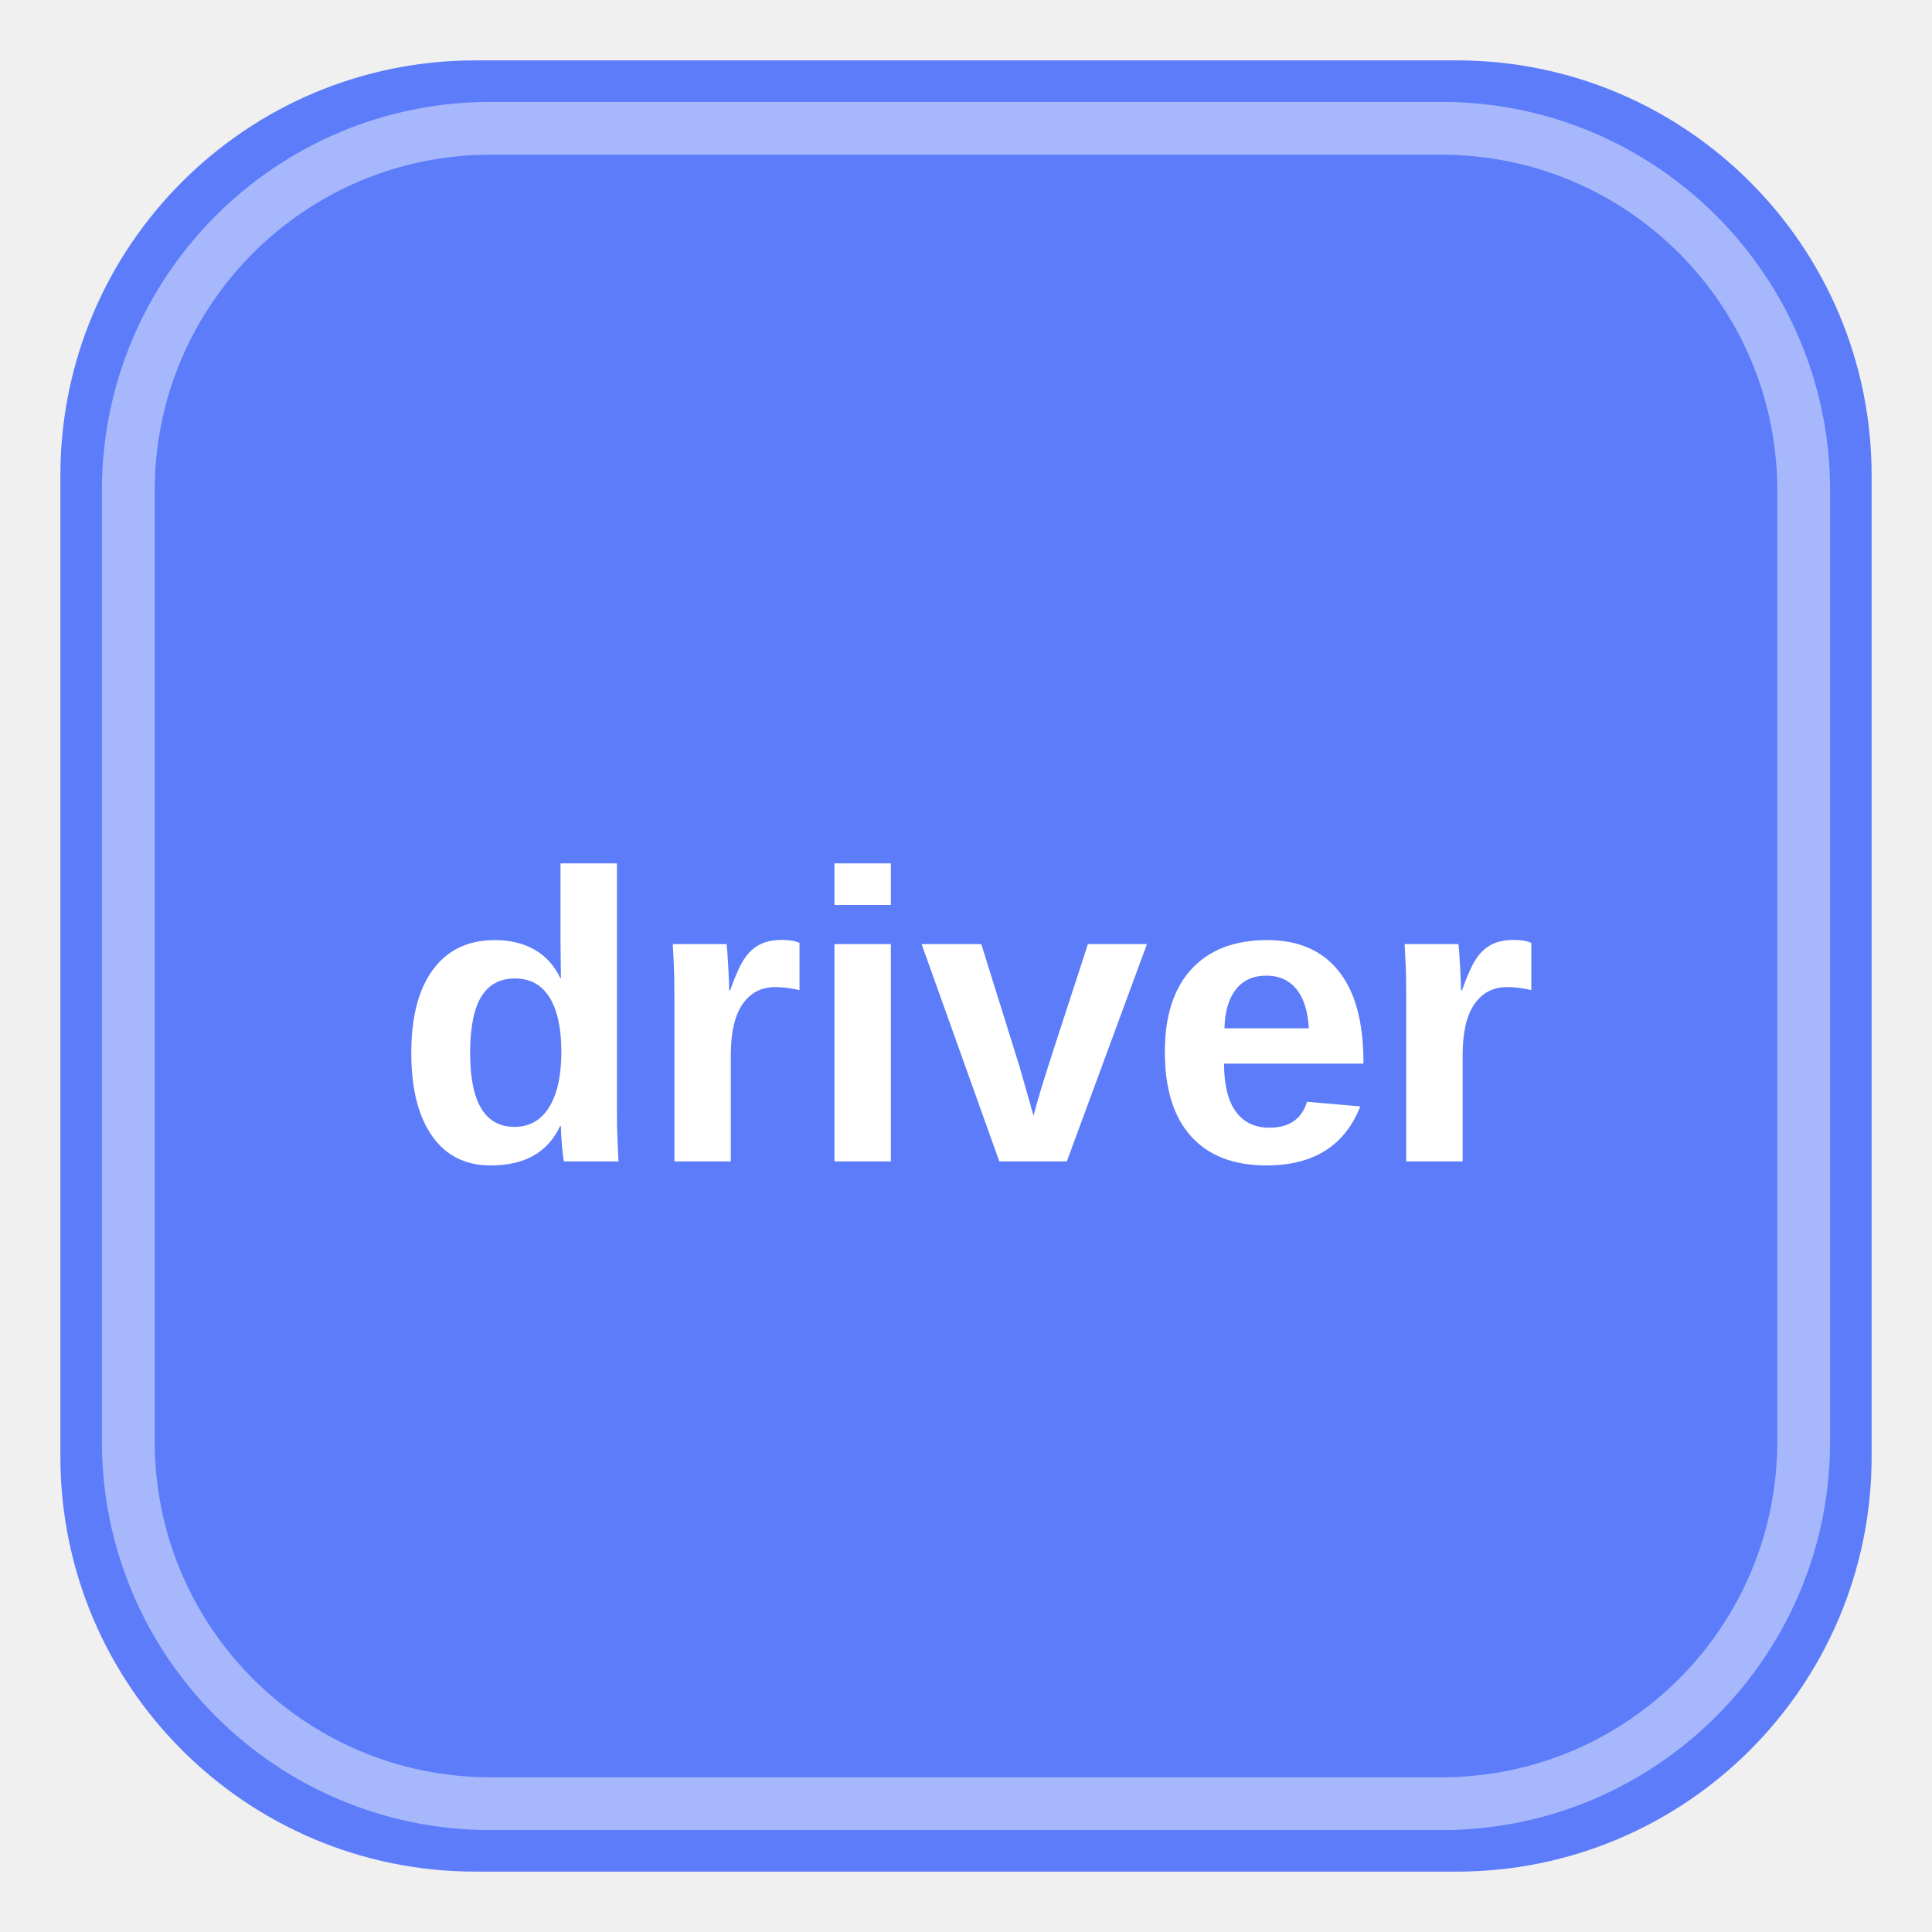
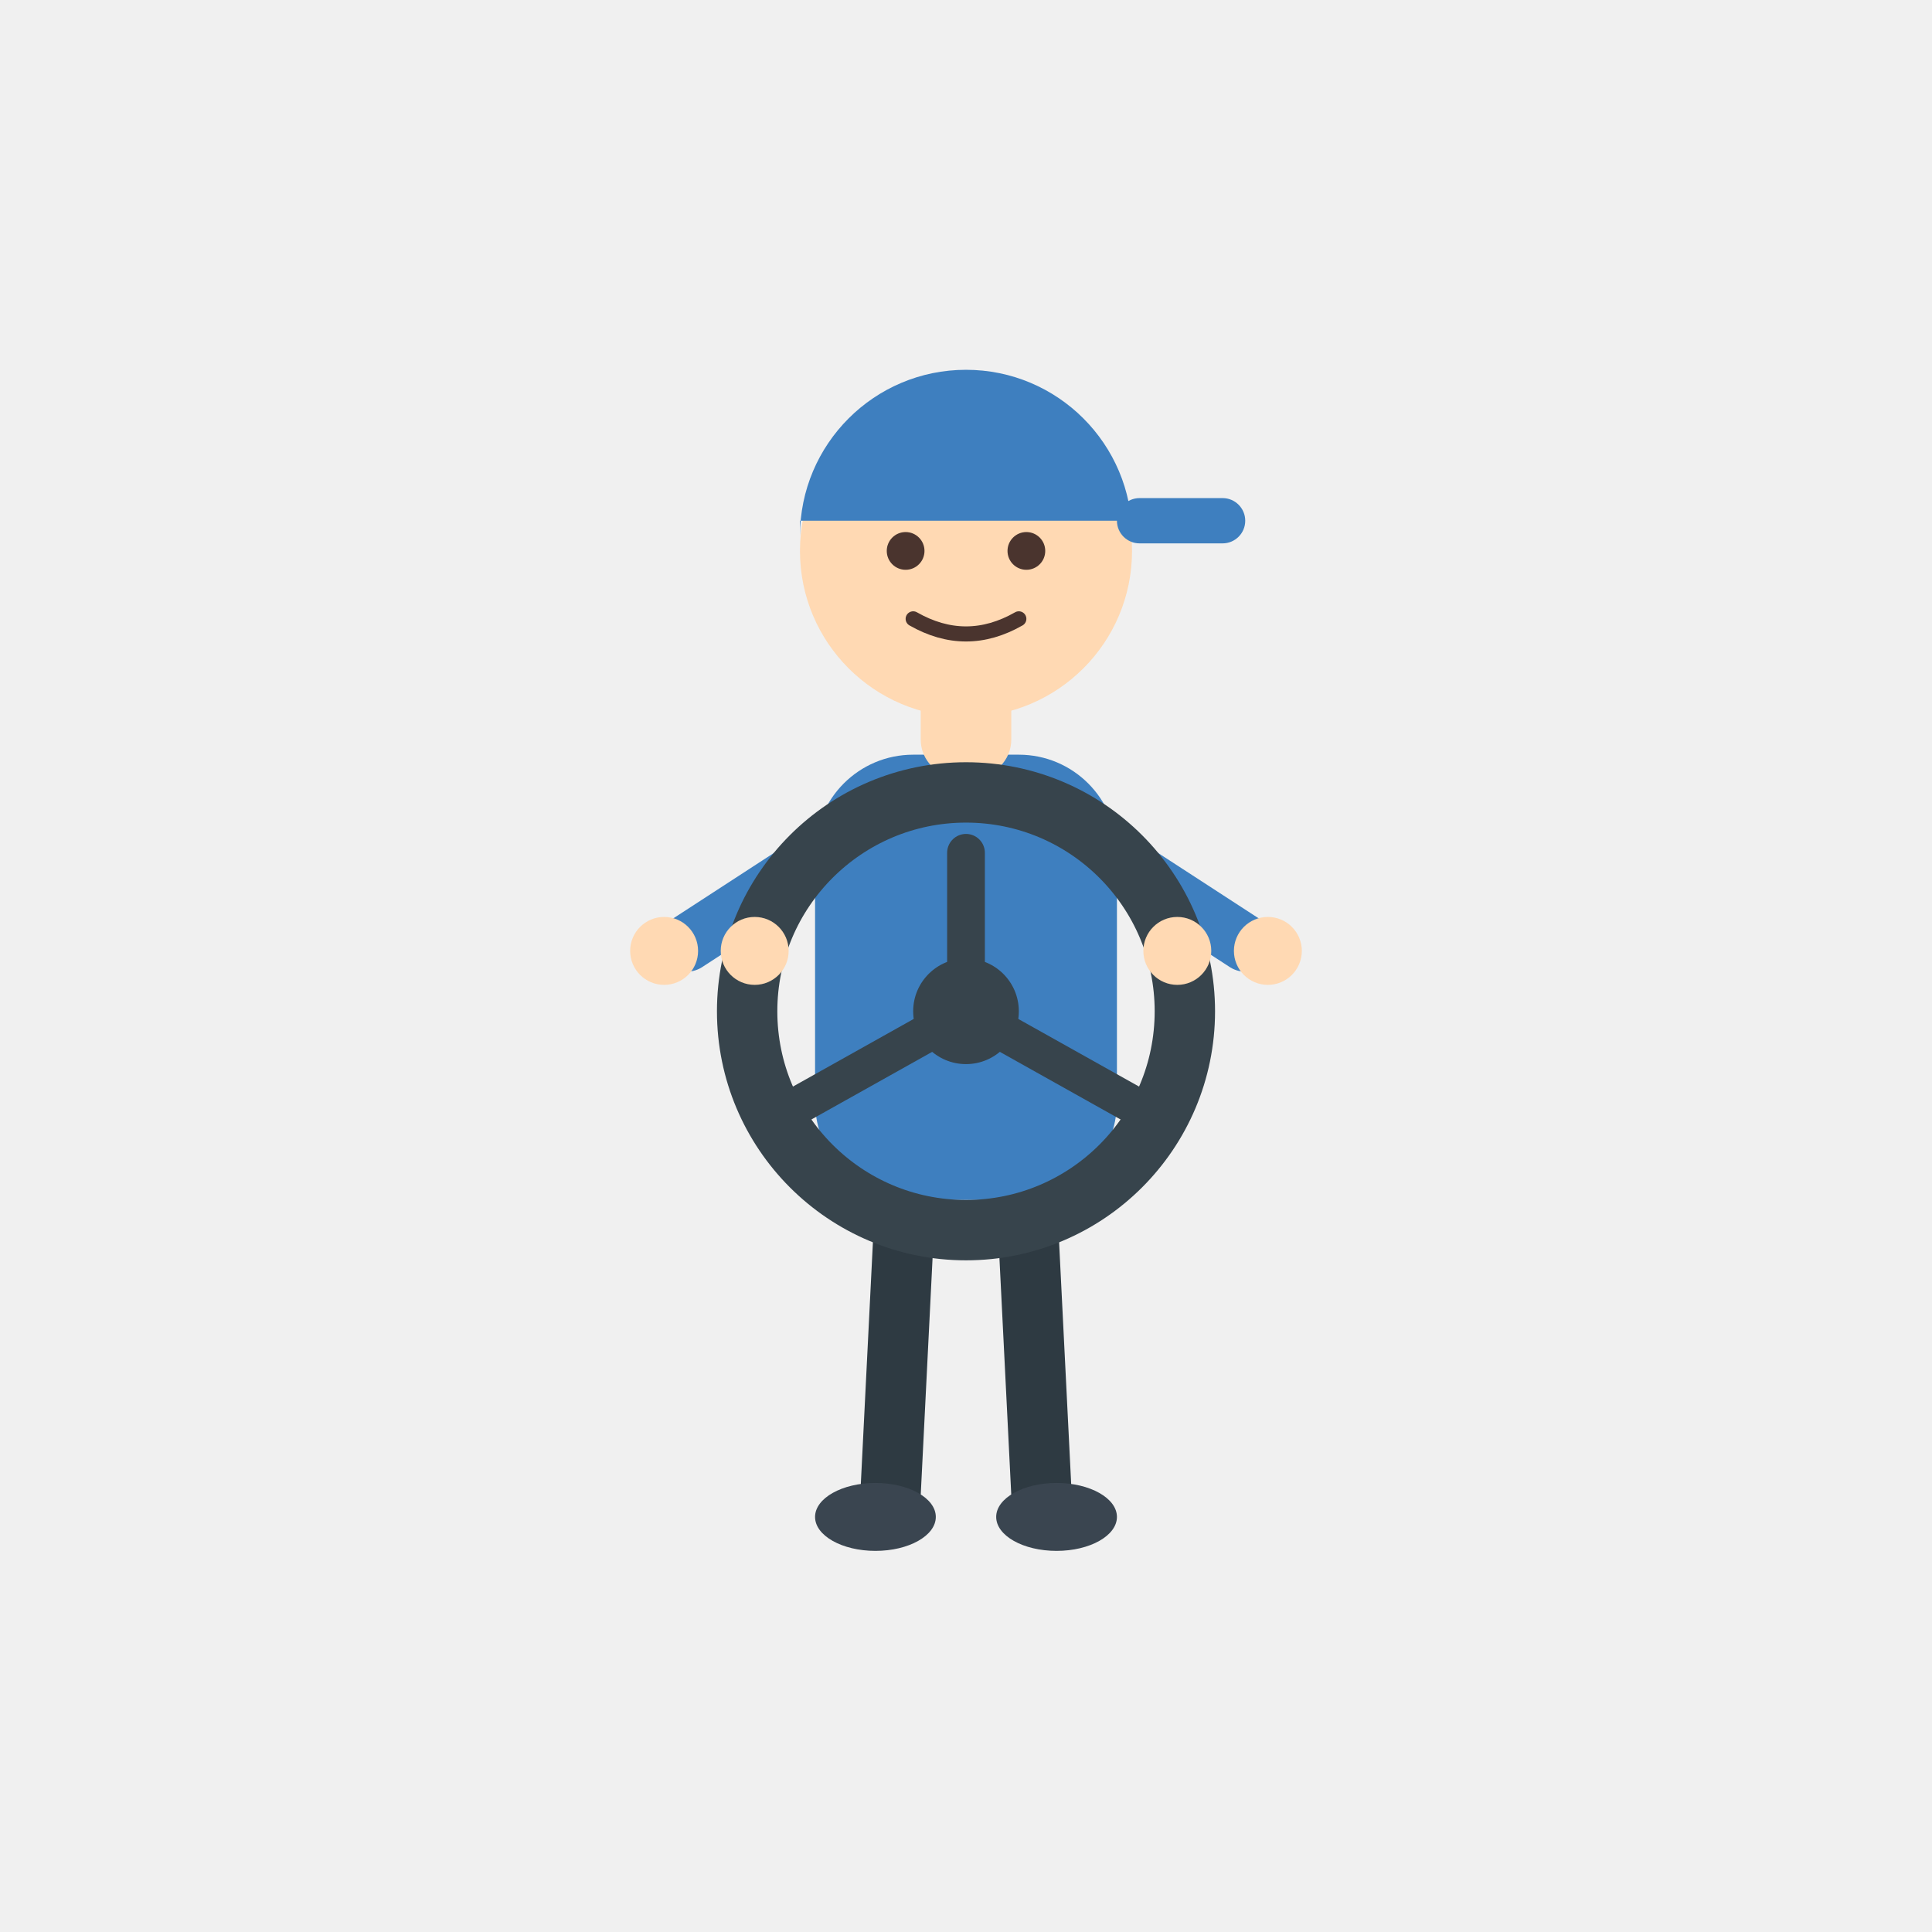
<svg xmlns="http://www.w3.org/2000/svg" width="512" height="512" viewBox="0 0 512 512">
-   <rect x="16" y="16" width="480" height="480" rx="110" fill="#5C7CFA" />
-   <rect x="34" y="34" width="444" height="444" rx="96" fill="none" stroke="rgba(255,255,255,0.45)" stroke-width="14" />
-   <text x="256" y="270" font-family="Arial, Helvetica, sans-serif" font-weight="bold" font-size="109" fill="#FFFFFF" text-anchor="middle" dominant-baseline="central">driver</text>
+   <path d="M240 316 L236 396" stroke="#2E3A42" stroke-width="16" fill="none" stroke-linecap="round" stroke-linejoin="round" opacity="1" />
+   <path d="M272 316 L276 396" stroke="#2E3A42" stroke-width="16" fill="none" stroke-linecap="round" stroke-linejoin="round" opacity="1" />
+   <ellipse cx="232" cy="402" rx="16" ry="9" fill="#3A4550" />
+   <ellipse cx="280" cy="402" rx="16" ry="9" fill="#3A4550" />
+   <rect x="216" y="200" width="80" height="118" rx="26" fill="#3E7FBF" />
+   <path d="M222 224 L182 250" stroke="#3E7FBF" stroke-width="15" fill="none" stroke-linecap="round" stroke-linejoin="round" opacity="1" />
+   <circle cx="176" cy="252" r="9" fill="#FFD9B3" />
+   <path d="M290 224 L330 250" stroke="#3E7FBF" stroke-width="15" fill="none" stroke-linecap="round" stroke-linejoin="round" opacity="1" />
+   <circle cx="336" cy="252" r="9" fill="#FFD9B3" />
+   <rect x="244" y="178" width="24" height="28" rx="10" fill="#FFD9B3" />
+   <circle cx="256" cy="146" r="44" fill="#FFD9B3" />
+   <path d="M212 142 A44 44 0 0 1 300 142 L300 138 L212 138 Z" fill="#3E7FBF" />
+   <rect x="296" y="132" width="34" height="12" rx="6" fill="#3E7FBF" />
+   <circle cx="240" cy="146" r="5" fill="#4A342E" />
+   <circle cx="272" cy="146" r="5" fill="#4A342E" />
+   <path d="M242 164 Q256 172 270 164" stroke="#4A342E" stroke-width="4" fill="none" stroke-linecap="round" stroke-linejoin="round" opacity="1" />
+   <circle cx="256" cy="268" r="58" fill="none" stroke="#37444C" stroke-width="16" />
+   <circle cx="256" cy="268" r="14" fill="#37444C" />
+   <path d="M256 268 L256 226" stroke="#37444C" stroke-width="10" fill="none" stroke-linecap="round" stroke-linejoin="round" opacity="1" />
+   <path d="M256 268 L306 296" stroke="#37444C" stroke-width="10" fill="none" stroke-linecap="round" stroke-linejoin="round" opacity="1" />
+   <path d="M256 268 L206 296" stroke="#37444C" stroke-width="10" fill="none" stroke-linecap="round" stroke-linejoin="round" opacity="1" />
+   <circle cx="200" cy="252" r="9" fill="#FFD9B3" />
+   <circle cx="312" cy="252" r="9" fill="#FFD9B3" />
</svg>
